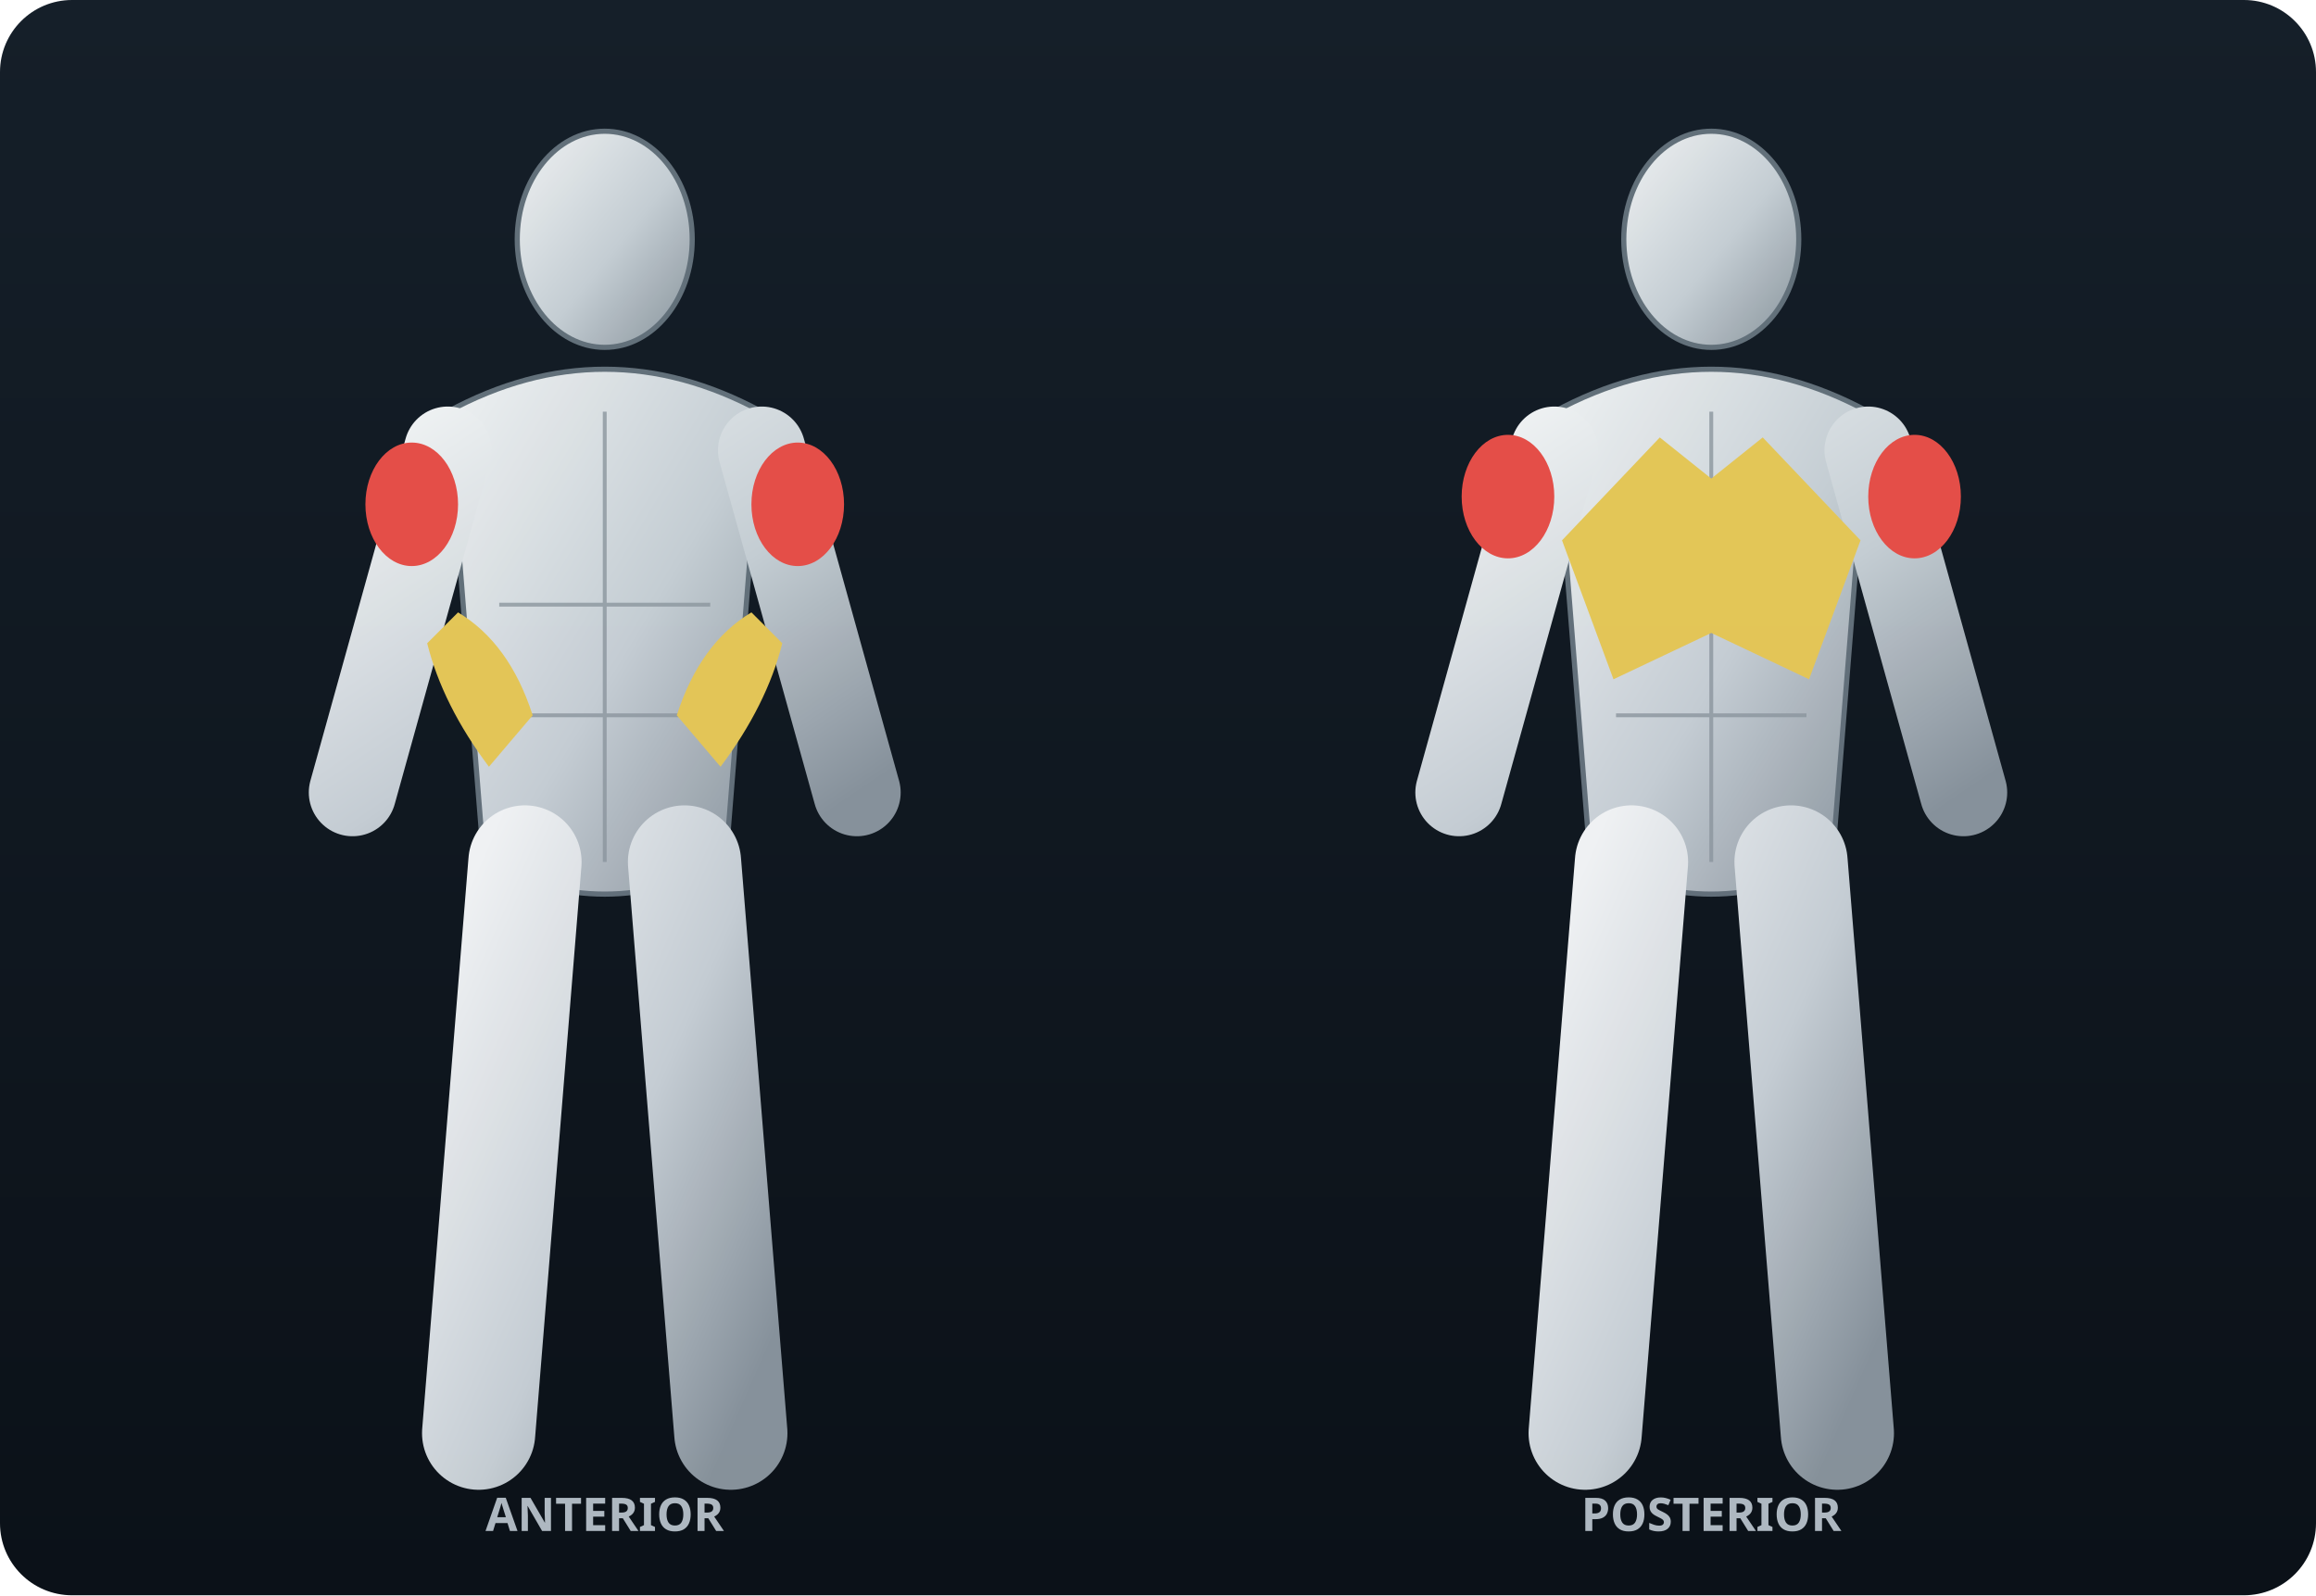
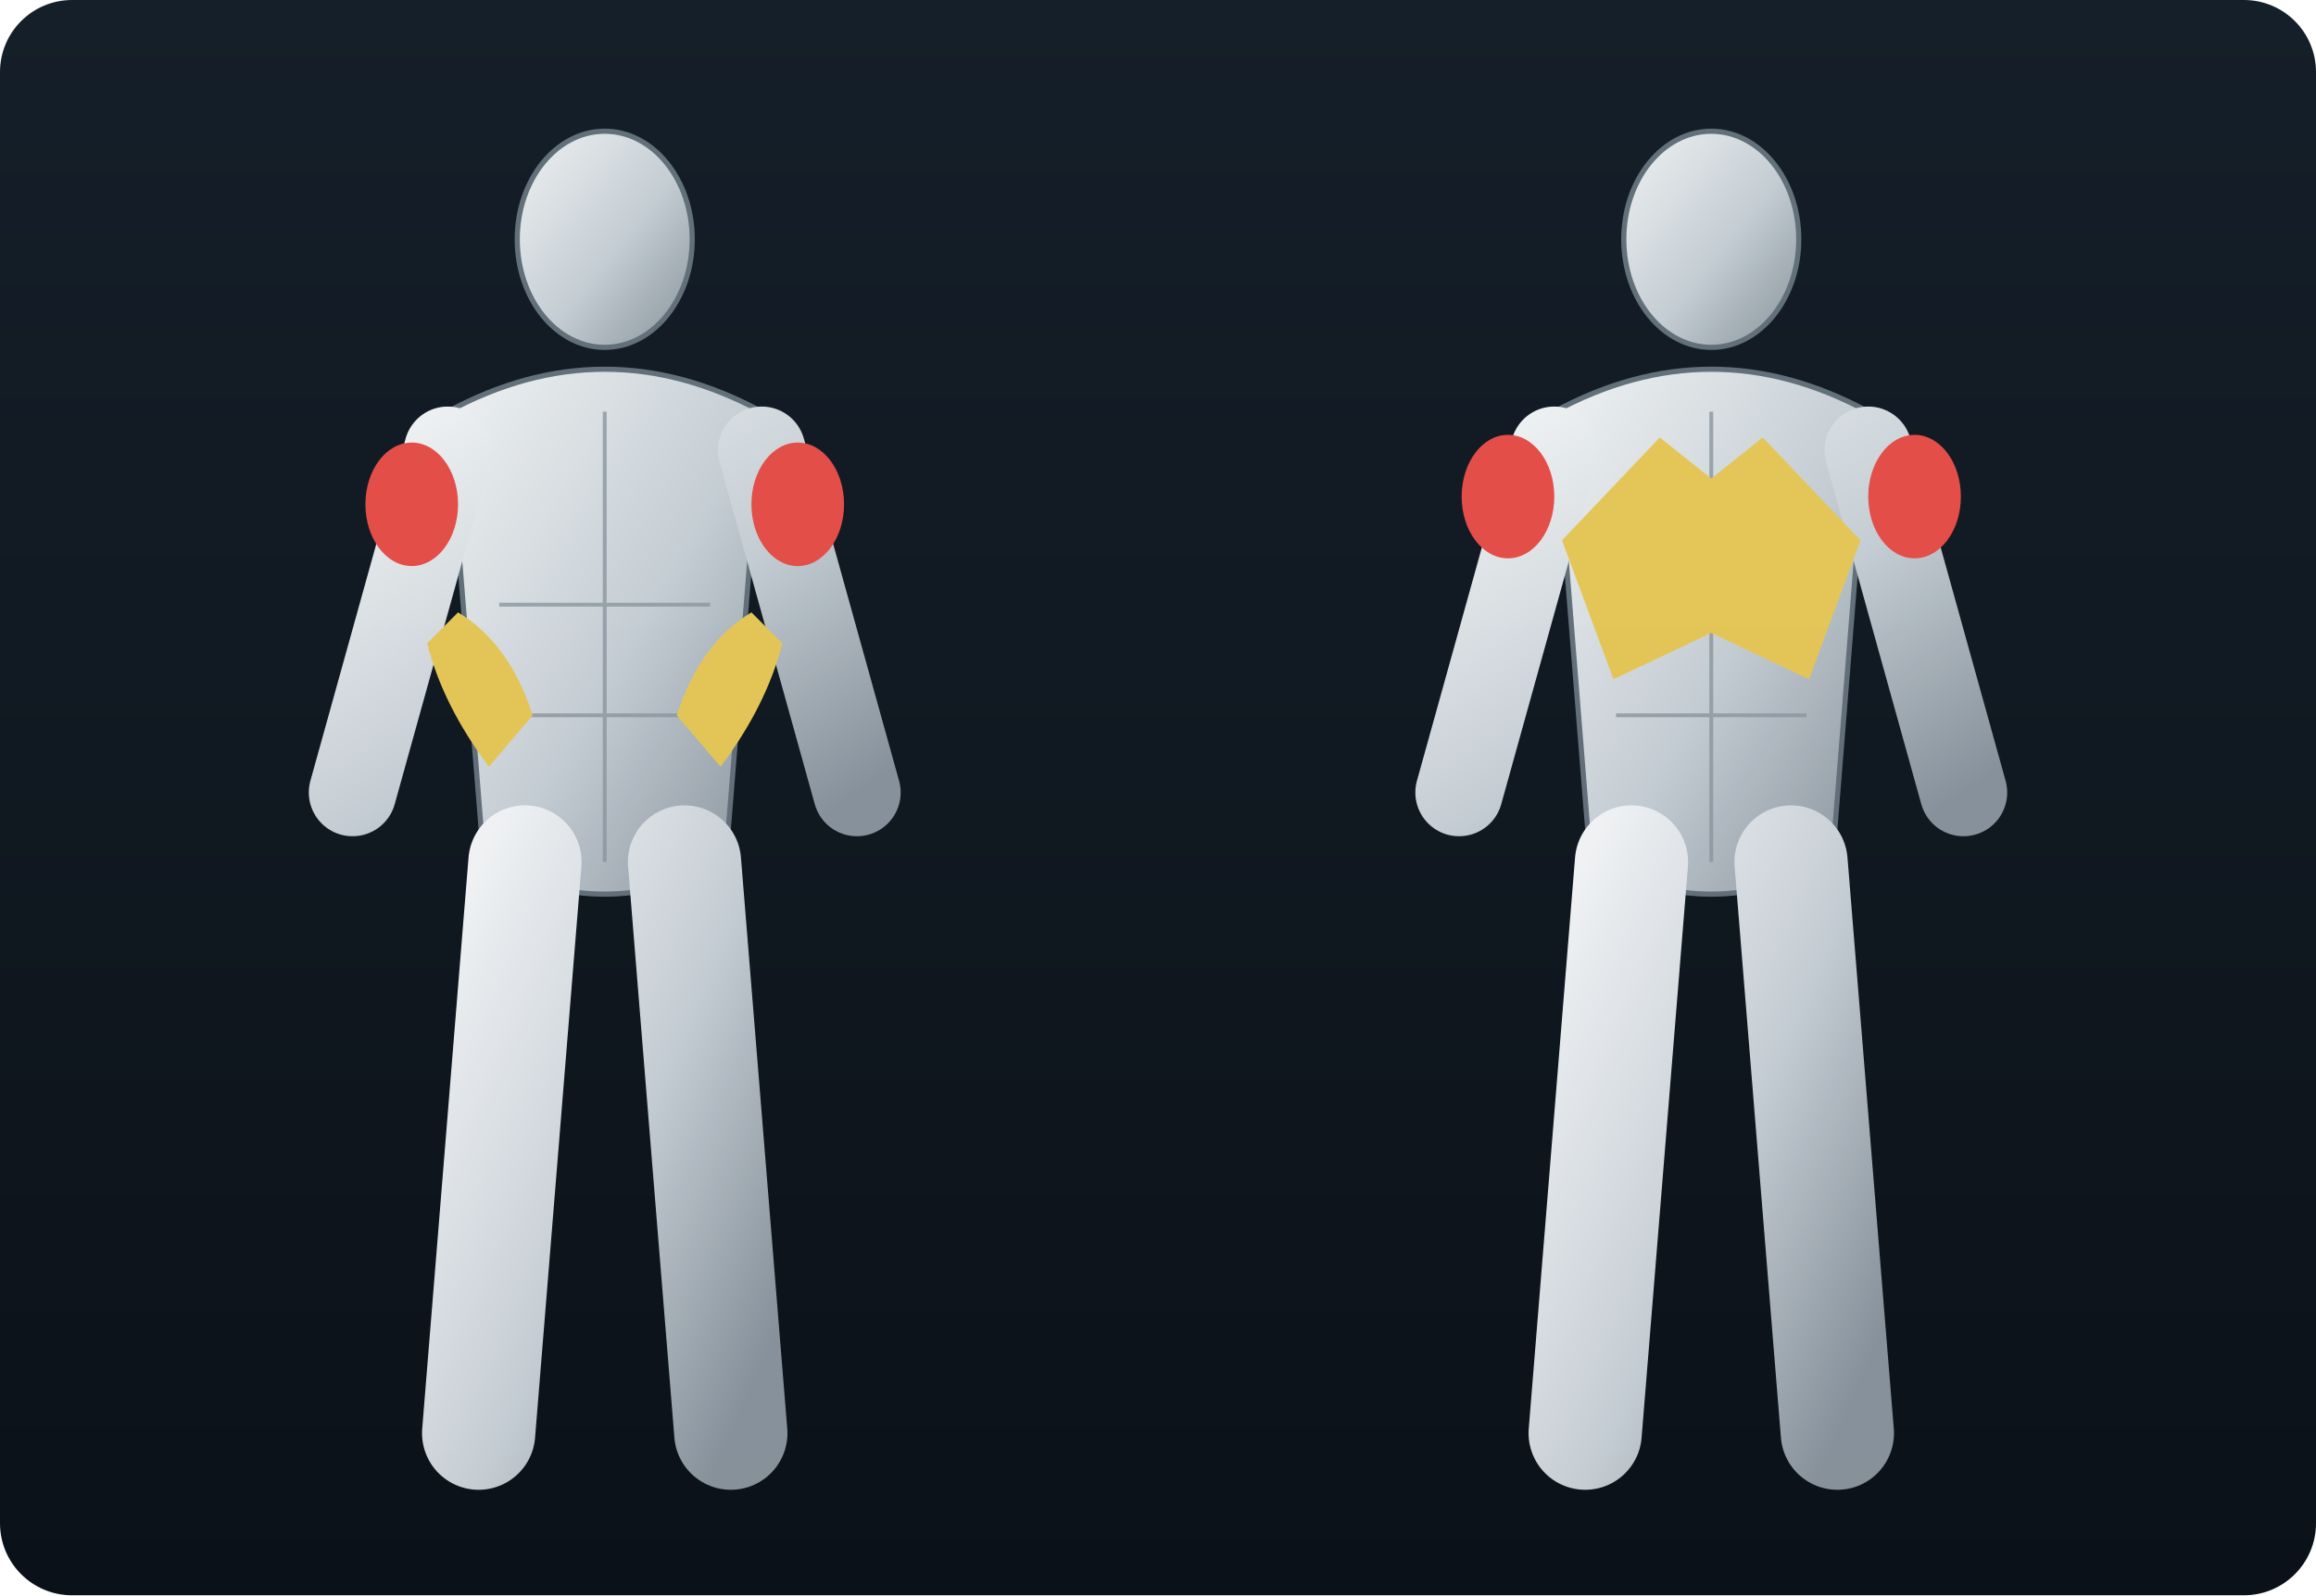
<svg xmlns="http://www.w3.org/2000/svg" width="900" height="620" viewBox="0 0 900 620" role="img" aria-label="Músculos trabajados · Elevaciones laterales con mancuernas" data-style="anatomical-v2">
  <defs>
    <linearGradient id="mapbg" x2="0" y2="1">
      <stop stop-color="#151f29" />
      <stop offset="1" stop-color="#0b1118" />
    </linearGradient>
    <linearGradient id="skin" x2="1" y2="1">
      <stop stop-color="#f4f6f7" />
      <stop offset=".55" stop-color="#c8d0d6" />
      <stop offset="1" stop-color="#89949d" />
    </linearGradient>
  </defs>
  <rect width="900" height="620" rx="28" fill="url(#mapbg)" />
  <g opacity=".98">
    <ellipse cx="235" cy="93" rx="34" ry="42" fill="url(#skin)" stroke="#64717b" stroke-width="2" />
    <path d="M174 160Q235 127 296 160L282 335Q235 360 188 335Z" fill="url(#skin)" stroke="#64717b" stroke-width="2" />
    <path d="M174 175L137 308M296 175L333 308" stroke="url(#skin)" stroke-width="34" stroke-linecap="round" />
    <path d="M204 335L186 557M266 335L284 557" stroke="url(#skin)" stroke-width="44" stroke-linecap="round" />
    <path d="M235 160v175M194 235h82M198 278h74" stroke="#8d979f" stroke-width="1.5" opacity=".8" />
    <ellipse cx="665" cy="93" rx="34" ry="42" fill="url(#skin)" stroke="#64717b" stroke-width="2" />
    <path d="M604 160Q665 127 726 160L712 335Q665 360 618 335Z" fill="url(#skin)" stroke="#64717b" stroke-width="2" />
    <path d="M604 175L567 308M726 175L763 308" stroke="url(#skin)" stroke-width="34" stroke-linecap="round" />
    <path d="M634 335L616 557M696 335L714 557" stroke="url(#skin)" stroke-width="44" stroke-linecap="round" />
    <path d="M665 160v175M624 235h82M628 278h74" stroke="#8d979f" stroke-width="1.5" opacity=".8" />
    <ellipse cx="160" cy="196" rx="18" ry="24" fill="#e94f48" />
    <ellipse cx="310" cy="196" rx="18" ry="24" fill="#e94f48" />
    <path d="M178 238q20 12 29 40l-17 20q-18-24-24-48z" fill="#e8c958" />
    <path d="M292 238q-20 12-29 40l17 20q18-24 24-48z" fill="#e8c958" />
    <path d="M645 170l-38 40 20 54 38-18 38 18 20-54-38-40-20 16z" fill="#e8c958" />
    <ellipse cx="586" cy="193" rx="18" ry="24" fill="#e94f48" />
    <ellipse cx="744" cy="193" rx="18" ry="24" fill="#e94f48" />
  </g>
-   <g fill="#aeb8c1" font-family="system-ui,sans-serif" font-size="18" font-weight="700">
-     <text x="235" y="595" text-anchor="middle">ANTERIOR</text>
-     <text x="665" y="595" text-anchor="middle">POSTERIOR</text>
-   </g>
</svg>
